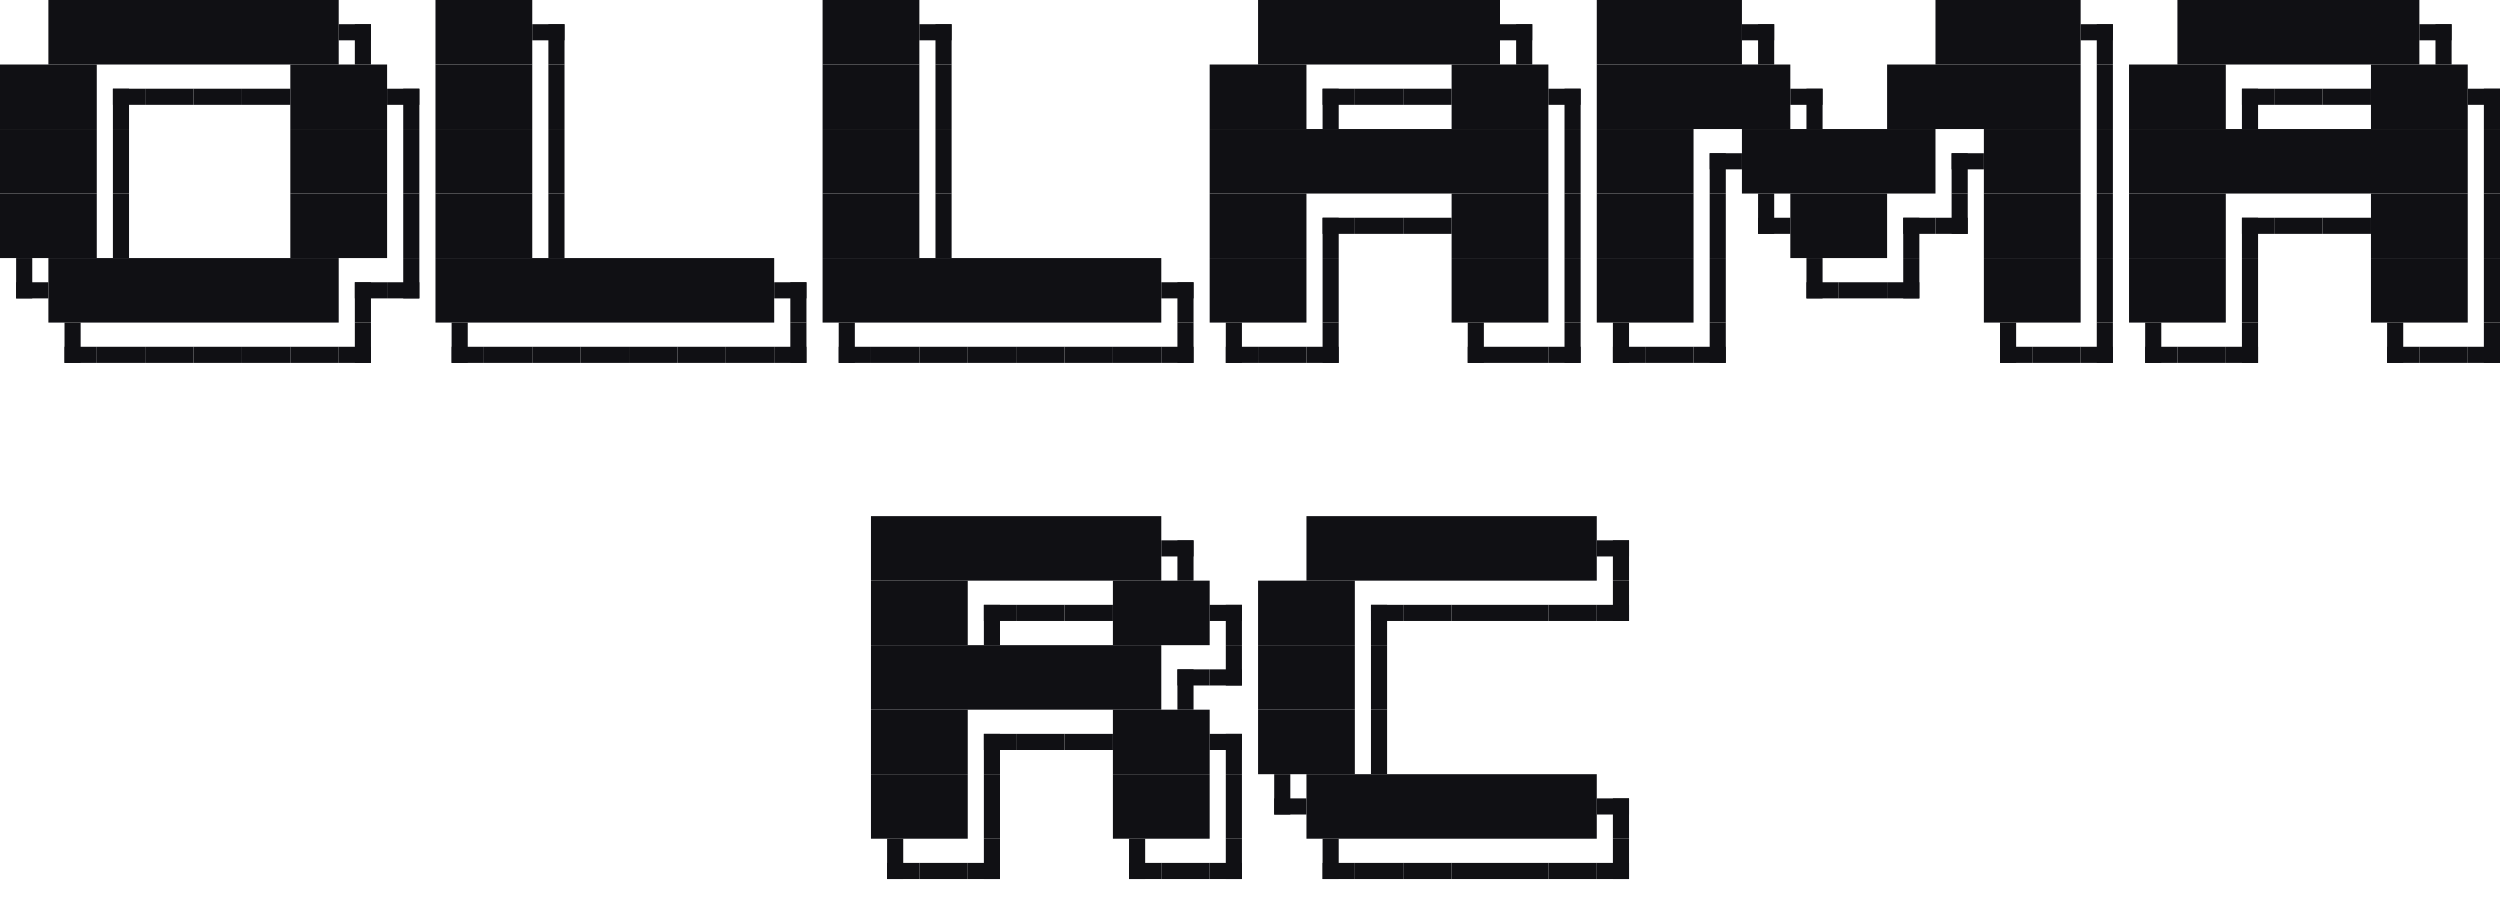
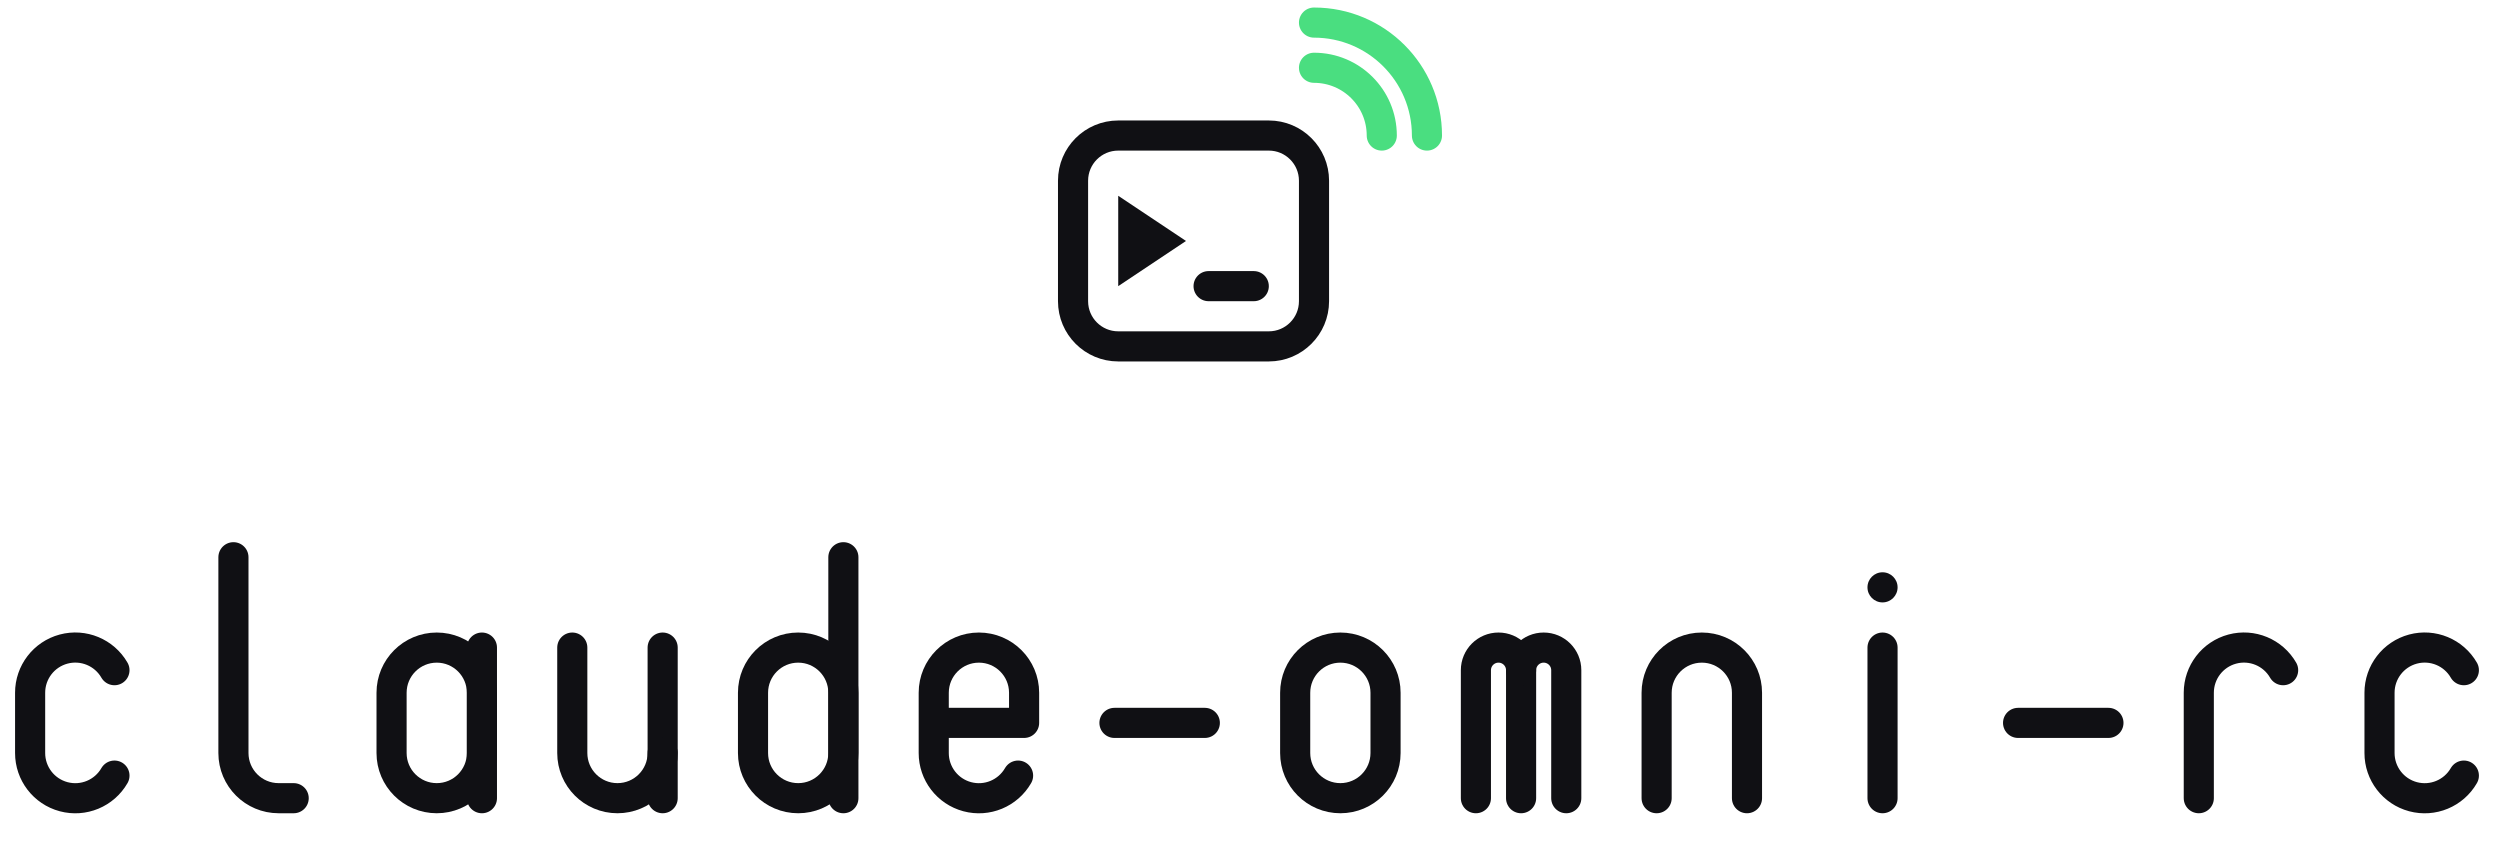
- <svg xmlns="http://www.w3.org/2000/svg" viewBox="0 0 155 56" width="1240" height="448" role="img" aria-label="claude-omni-rc">
-   <g fill="#101014">
-     <rect x="3" y="0" width="18" height="4" />
-     <rect x="22" y="1.5" width="1" height="2.5" />
-     <rect x="21" y="1.5" width="2" height="1" />
-     <rect x="27" y="0" width="6" height="4" />
-     <rect x="34" y="1.5" width="1" height="2.5" />
-     <rect x="33" y="1.5" width="2" height="1" />
-     <rect x="51" y="0" width="6" height="4" />
-     <rect x="58" y="1.5" width="1" height="2.5" />
-     <rect x="57" y="1.5" width="2" height="1" />
-     <rect x="78" y="0" width="15" height="4" />
-     <rect x="94" y="1.5" width="1" height="2.5" />
-     <rect x="93" y="1.5" width="2" height="1" />
-     <rect x="99" y="0" width="9" height="4" />
-     <rect x="109" y="1.5" width="1" height="2.5" />
-     <rect x="108" y="1.5" width="2" height="1" />
-     <rect x="120" y="0" width="9" height="4" />
-     <rect x="130" y="1.5" width="1" height="2.5" />
-     <rect x="129" y="1.5" width="2" height="1" />
-     <rect x="135" y="0" width="15" height="4" />
-     <rect x="151" y="1.5" width="1" height="2.5" />
-     <rect x="150" y="1.5" width="2" height="1" />
-     <rect x="0" y="4" width="6" height="4" />
-     <rect x="7" y="5.5" width="1" height="2.5" />
-     <rect x="7" y="5.5" width="2" height="1" />
-     <rect x="9" y="5.5" width="3" height="1" />
-     <rect x="12" y="5.5" width="3" height="1" />
-     <rect x="15" y="5.5" width="3" height="1" />
-     <rect x="18" y="4" width="6" height="4" />
-     <rect x="25" y="5.5" width="1" height="2.5" />
-     <rect x="24" y="5.5" width="2" height="1" />
-     <rect x="27" y="4" width="6" height="4" />
-     <rect x="34" y="4" width="1" height="4" />
-     <rect x="51" y="4" width="6" height="4" />
-     <rect x="58" y="4" width="1" height="4" />
-     <rect x="75" y="4" width="6" height="4" />
-     <rect x="82" y="5.5" width="1" height="2.5" />
-     <rect x="82" y="5.5" width="2" height="1" />
-     <rect x="84" y="5.5" width="3" height="1" />
-     <rect x="87" y="5.5" width="3" height="1" />
-     <rect x="90" y="4" width="6" height="4" />
-     <rect x="97" y="5.5" width="1" height="2.5" />
-     <rect x="96" y="5.5" width="2" height="1" />
-     <rect x="99" y="4" width="12" height="4" />
-     <rect x="112" y="5.5" width="1" height="2.5" />
-     <rect x="111" y="5.5" width="2" height="1" />
-     <rect x="117" y="4" width="12" height="4" />
-     <rect x="130" y="4" width="1" height="4" />
-     <rect x="132" y="4" width="6" height="4" />
-     <rect x="139" y="5.5" width="1" height="2.5" />
-     <rect x="139" y="5.5" width="2" height="1" />
-     <rect x="141" y="5.5" width="3" height="1" />
-     <rect x="144" y="5.5" width="3" height="1" />
-     <rect x="147" y="4" width="6" height="4" />
-     <rect x="154" y="5.5" width="1" height="2.5" />
-     <rect x="153" y="5.5" width="2" height="1" />
-     <rect x="0" y="8" width="6" height="4" />
-     <rect x="7" y="8" width="1" height="4" />
-     <rect x="18" y="8" width="6" height="4" />
-     <rect x="25" y="8" width="1" height="4" />
-     <rect x="27" y="8" width="6" height="4" />
-     <rect x="34" y="8" width="1" height="4" />
-     <rect x="51" y="8" width="6" height="4" />
-     <rect x="58" y="8" width="1" height="4" />
-     <rect x="75" y="8" width="21" height="4" />
-     <rect x="97" y="8" width="1" height="4" />
-     <rect x="99" y="8" width="6" height="4" />
-     <rect x="106" y="9.5" width="1" height="2.5" />
-     <rect x="106" y="9.5" width="2" height="1" />
-     <rect x="108" y="8" width="12" height="4" />
-     <rect x="121" y="9.5" width="1" height="2.5" />
-     <rect x="121" y="9.5" width="2" height="1" />
-     <rect x="123" y="8" width="6" height="4" />
-     <rect x="130" y="8" width="1" height="4" />
-     <rect x="132" y="8" width="21" height="4" />
-     <rect x="154" y="8" width="1" height="4" />
-     <rect x="0" y="12" width="6" height="4" />
-     <rect x="7" y="12" width="1" height="4" />
-     <rect x="18" y="12" width="6" height="4" />
-     <rect x="25" y="12" width="1" height="4" />
-     <rect x="27" y="12" width="6" height="4" />
-     <rect x="34" y="12" width="1" height="4" />
-     <rect x="51" y="12" width="6" height="4" />
-     <rect x="58" y="12" width="1" height="4" />
-     <rect x="75" y="12" width="6" height="4" />
-     <rect x="82" y="13.5" width="1" height="2.5" />
-     <rect x="82" y="13.5" width="2" height="1" />
-     <rect x="84" y="13.5" width="3" height="1" />
-     <rect x="87" y="13.5" width="3" height="1" />
-     <rect x="90" y="12" width="6" height="4" />
-     <rect x="97" y="12" width="1" height="4" />
-     <rect x="99" y="12" width="6" height="4" />
-     <rect x="106" y="12" width="1" height="4" />
-     <rect x="109" y="12" width="1" height="2.5" />
-     <rect x="109" y="13.5" width="2" height="1" />
-     <rect x="111" y="12" width="6" height="4" />
-     <rect x="118" y="13.5" width="1" height="2.5" />
-     <rect x="118" y="13.5" width="2" height="1" />
-     <rect x="121" y="12" width="1" height="2.5" />
-     <rect x="120" y="13.5" width="2" height="1" />
-     <rect x="123" y="12" width="6" height="4" />
-     <rect x="130" y="12" width="1" height="4" />
-     <rect x="132" y="12" width="6" height="4" />
-     <rect x="139" y="13.5" width="1" height="2.5" />
-     <rect x="139" y="13.5" width="2" height="1" />
-     <rect x="141" y="13.5" width="3" height="1" />
-     <rect x="144" y="13.5" width="3" height="1" />
-     <rect x="147" y="12" width="6" height="4" />
-     <rect x="154" y="12" width="1" height="4" />
-     <rect x="1" y="16" width="1" height="2.5" />
-     <rect x="1" y="17.5" width="2" height="1" />
-     <rect x="3" y="16" width="18" height="4" />
-     <rect x="22" y="17.5" width="1" height="2.5" />
-     <rect x="22" y="17.5" width="2" height="1" />
-     <rect x="25" y="16" width="1" height="2.5" />
-     <rect x="24" y="17.5" width="2" height="1" />
-     <rect x="27" y="16" width="21" height="4" />
-     <rect x="49" y="17.5" width="1" height="2.5" />
-     <rect x="48" y="17.5" width="2" height="1" />
-     <rect x="51" y="16" width="21" height="4" />
-     <rect x="73" y="17.5" width="1" height="2.5" />
-     <rect x="72" y="17.5" width="2" height="1" />
-     <rect x="75" y="16" width="6" height="4" />
-     <rect x="82" y="16" width="1" height="4" />
-     <rect x="90" y="16" width="6" height="4" />
-     <rect x="97" y="16" width="1" height="4" />
-     <rect x="99" y="16" width="6" height="4" />
-     <rect x="106" y="16" width="1" height="4" />
-     <rect x="112" y="16" width="1" height="2.5" />
-     <rect x="112" y="17.5" width="2" height="1" />
-     <rect x="114" y="17.5" width="3" height="1" />
-     <rect x="118" y="16" width="1" height="2.5" />
-     <rect x="117" y="17.5" width="2" height="1" />
-     <rect x="123" y="16" width="6" height="4" />
-     <rect x="130" y="16" width="1" height="4" />
-     <rect x="132" y="16" width="6" height="4" />
-     <rect x="139" y="16" width="1" height="4" />
-     <rect x="147" y="16" width="6" height="4" />
-     <rect x="154" y="16" width="1" height="4" />
-     <rect x="4" y="20" width="1" height="2.5" />
-     <rect x="4" y="21.5" width="2" height="1" />
-     <rect x="6" y="21.5" width="3" height="1" />
-     <rect x="9" y="21.5" width="3" height="1" />
-     <rect x="12" y="21.5" width="3" height="1" />
-     <rect x="15" y="21.5" width="3" height="1" />
-     <rect x="18" y="21.5" width="3" height="1" />
-     <rect x="22" y="20" width="1" height="2.5" />
-     <rect x="21" y="21.5" width="2" height="1" />
-     <rect x="28" y="20" width="1" height="2.5" />
-     <rect x="28" y="21.5" width="2" height="1" />
-     <rect x="30" y="21.5" width="3" height="1" />
-     <rect x="33" y="21.5" width="3" height="1" />
-     <rect x="36" y="21.5" width="3" height="1" />
-     <rect x="39" y="21.5" width="3" height="1" />
-     <rect x="42" y="21.5" width="3" height="1" />
-     <rect x="45" y="21.5" width="3" height="1" />
-     <rect x="49" y="20" width="1" height="2.5" />
-     <rect x="48" y="21.5" width="2" height="1" />
-     <rect x="52" y="20" width="1" height="2.5" />
-     <rect x="52" y="21.5" width="2" height="1" />
-     <rect x="54" y="21.5" width="3" height="1" />
-     <rect x="57" y="21.5" width="3" height="1" />
-     <rect x="60" y="21.5" width="3" height="1" />
-     <rect x="63" y="21.5" width="3" height="1" />
-     <rect x="66" y="21.5" width="3" height="1" />
-     <rect x="69" y="21.5" width="3" height="1" />
-     <rect x="73" y="20" width="1" height="2.5" />
-     <rect x="72" y="21.5" width="2" height="1" />
-     <rect x="76" y="20" width="1" height="2.5" />
-     <rect x="76" y="21.5" width="2" height="1" />
-     <rect x="78" y="21.5" width="3" height="1" />
-     <rect x="82" y="20" width="1" height="2.5" />
-     <rect x="81" y="21.5" width="2" height="1" />
-     <rect x="91" y="20" width="1" height="2.5" />
-     <rect x="91" y="21.5" width="2" height="1" />
-     <rect x="93" y="21.5" width="3" height="1" />
-     <rect x="97" y="20" width="1" height="2.5" />
-     <rect x="96" y="21.5" width="2" height="1" />
-     <rect x="100" y="20" width="1" height="2.5" />
-     <rect x="100" y="21.5" width="2" height="1" />
-     <rect x="102" y="21.5" width="3" height="1" />
-     <rect x="106" y="20" width="1" height="2.5" />
-     <rect x="105" y="21.5" width="2" height="1" />
-     <rect x="124" y="20" width="1" height="2.5" />
-     <rect x="124" y="21.5" width="2" height="1" />
-     <rect x="126" y="21.5" width="3" height="1" />
-     <rect x="130" y="20" width="1" height="2.5" />
-     <rect x="129" y="21.5" width="2" height="1" />
-     <rect x="133" y="20" width="1" height="2.5" />
-     <rect x="133" y="21.5" width="2" height="1" />
-     <rect x="135" y="21.5" width="3" height="1" />
-     <rect x="139" y="20" width="1" height="2.5" />
-     <rect x="138" y="21.5" width="2" height="1" />
-     <rect x="148" y="20" width="1" height="2.5" />
-     <rect x="148" y="21.5" width="2" height="1" />
-     <rect x="150" y="21.5" width="3" height="1" />
-     <rect x="154" y="20" width="1" height="2.5" />
-     <rect x="153" y="21.5" width="2" height="1" />
-     <rect x="54" y="32" width="18" height="4" />
-     <rect x="73" y="33.5" width="1" height="2.5" />
-     <rect x="72" y="33.5" width="2" height="1" />
-     <rect x="81" y="32" width="18" height="4" />
-     <rect x="100" y="33.5" width="1" height="2.5" />
-     <rect x="99" y="33.5" width="2" height="1" />
-     <rect x="54" y="36" width="6" height="4" />
-     <rect x="61" y="37.5" width="1" height="2.5" />
-     <rect x="61" y="37.5" width="2" height="1" />
-     <rect x="63" y="37.5" width="3" height="1" />
-     <rect x="66" y="37.5" width="3" height="1" />
-     <rect x="69" y="36" width="6" height="4" />
-     <rect x="76" y="37.5" width="1" height="2.5" />
-     <rect x="75" y="37.5" width="2" height="1" />
-     <rect x="78" y="36" width="6" height="4" />
-     <rect x="85" y="37.5" width="1" height="2.5" />
-     <rect x="85" y="37.5" width="2" height="1" />
-     <rect x="87" y="37.5" width="3" height="1" />
-     <rect x="90" y="37.5" width="3" height="1" />
-     <rect x="93" y="37.5" width="3" height="1" />
-     <rect x="96" y="37.5" width="3" height="1" />
-     <rect x="100" y="36" width="1" height="2.5" />
-     <rect x="99" y="37.5" width="2" height="1" />
-     <rect x="54" y="40" width="18" height="4" />
-     <rect x="73" y="41.5" width="1" height="2.5" />
-     <rect x="73" y="41.5" width="2" height="1" />
-     <rect x="76" y="40" width="1" height="2.5" />
-     <rect x="75" y="41.5" width="2" height="1" />
-     <rect x="78" y="40" width="6" height="4" />
-     <rect x="85" y="40" width="1" height="4" />
-     <rect x="54" y="44" width="6" height="4" />
-     <rect x="61" y="45.5" width="1" height="2.5" />
-     <rect x="61" y="45.5" width="2" height="1" />
-     <rect x="63" y="45.5" width="3" height="1" />
-     <rect x="66" y="45.5" width="3" height="1" />
-     <rect x="69" y="44" width="6" height="4" />
-     <rect x="76" y="45.5" width="1" height="2.5" />
-     <rect x="75" y="45.5" width="2" height="1" />
-     <rect x="78" y="44" width="6" height="4" />
-     <rect x="85" y="44" width="1" height="4" />
-     <rect x="54" y="48" width="6" height="4" />
-     <rect x="61" y="48" width="1" height="4" />
-     <rect x="69" y="48" width="6" height="4" />
-     <rect x="76" y="48" width="1" height="4" />
-     <rect x="79" y="48" width="1" height="2.5" />
-     <rect x="79" y="49.5" width="2" height="1" />
-     <rect x="81" y="48" width="18" height="4" />
-     <rect x="100" y="49.5" width="1" height="2.5" />
-     <rect x="99" y="49.5" width="2" height="1" />
-     <rect x="55" y="52" width="1" height="2.5" />
-     <rect x="55" y="53.5" width="2" height="1" />
-     <rect x="57" y="53.5" width="3" height="1" />
-     <rect x="61" y="52" width="1" height="2.5" />
-     <rect x="60" y="53.5" width="2" height="1" />
-     <rect x="70" y="52" width="1" height="2.5" />
-     <rect x="70" y="53.5" width="2" height="1" />
-     <rect x="72" y="53.5" width="3" height="1" />
-     <rect x="76" y="52" width="1" height="2.5" />
-     <rect x="75" y="53.5" width="2" height="1" />
-     <rect x="82" y="52" width="1" height="2.5" />
-     <rect x="82" y="53.5" width="2" height="1" />
-     <rect x="84" y="53.5" width="3" height="1" />
-     <rect x="87" y="53.5" width="3" height="1" />
-     <rect x="90" y="53.5" width="3" height="1" />
-     <rect x="93" y="53.5" width="3" height="1" />
-     <rect x="96" y="53.5" width="3" height="1" />
-     <rect x="100" y="52" width="1" height="2.5" />
-     <rect x="99" y="53.5" width="2" height="1" />
+ <svg xmlns="http://www.w3.org/2000/svg" viewBox="-1 -1 166 56" width="1328" height="448" role="img" aria-label="claude-omni-rc">
+   <g transform="translate(69.25,0)">
+     <g color="#101014" fill="none" stroke="currentColor" stroke-width="2" stroke-linecap="round" stroke-linejoin="round">
+       <rect x="1" y="8" width="16" height="14" rx="3" />
+       <path d="M4,12 L8.5,15 L4,18 Z" stroke="none" fill="currentColor" />
+       <path d="M10,18 H13" />
+       <g stroke="#4ade80">
+         <path d="M21.5,8 A4.5,4.5 0 0 0 17,3.5" />
+         <path d="M24.5,8 A7.5,7.5 0 0 0 17,0.5" />
+       </g>
+     </g>
+   </g>
+   <g transform="translate(-1,36)">
+     <g color="#101014" fill="none" stroke="currentColor" stroke-width="2" stroke-linecap="round" stroke-linejoin="round">
+       <g transform="translate(0,0)">
+         <path d="M7.60,7.50 A3,3 0 0 0 2,9 V13 A3,3 0 0 0 7.60,14.50" />
+       </g>
+       <g transform="translate(12,0)">
+         <path d="M3.5,0 V13 A3,3 0 0 0 6.5,16 H7.5" />
+       </g>
+       <g transform="translate(24,0)">
+         <path d="M2,13 V9 A3,3 0 0 1 8,9 V13 A3,3 0 0 1 2,13 Z" />
+         <path d="M8,6 V16" />
+       </g>
+       <g transform="translate(36,0)">
+         <path d="M2,6 V13 A3,3 0 0 0 8,13 V6" />
+         <path d="M8,13 V16" />
+       </g>
+       <g transform="translate(48,0)">
+         <path d="M2,13 V9 A3,3 0 0 1 8,9 V13 A3,3 0 0 1 2,13 Z" />
+         <path d="M8,0 V16" />
+       </g>
+       <g transform="translate(60,0)">
+         <path d="M2,11 H8 V9 A3,3 0 0 0 2,9 V13 A3,3 0 0 0 7.60,14.50" />
+       </g>
+       <g transform="translate(72,0)">
+         <path d="M2,11 H8" />
+       </g>
+       <g transform="translate(84,0)">
+         <path d="M2,13 V9 A3,3 0 0 1 8,9 V13 A3,3 0 0 1 2,13 Z" />
+       </g>
+       <g transform="translate(96,0)">
+         <path d="M2,16 V7.5 A1.5,1.5 0 0 1 5,7.5 V16" />
+         <path d="M5,7.5 A1.5,1.5 0 0 1 8,7.5 V16" />
+       </g>
+       <g transform="translate(108,0)">
+         <path d="M2,16 V9 A3,3 0 0 1 8,9 V16" />
+       </g>
+       <g transform="translate(120,0)">
+         <path d="M5,6 V16" />
+         <circle cx="5" cy="2" r="1" stroke="none" fill="currentColor" />
+       </g>
+       <g transform="translate(132,0)">
+         <path d="M2,11 H8" />
+       </g>
+       <g transform="translate(144,0)">
+         <path d="M2,16 V9 A3,3 0 0 1 7.60,7.50" />
+       </g>
+       <g transform="translate(156,0)">
+         <path d="M7.60,7.50 A3,3 0 0 0 2,9 V13 A3,3 0 0 0 7.60,14.50" />
+       </g>
+     </g>
  </g>
</svg>
